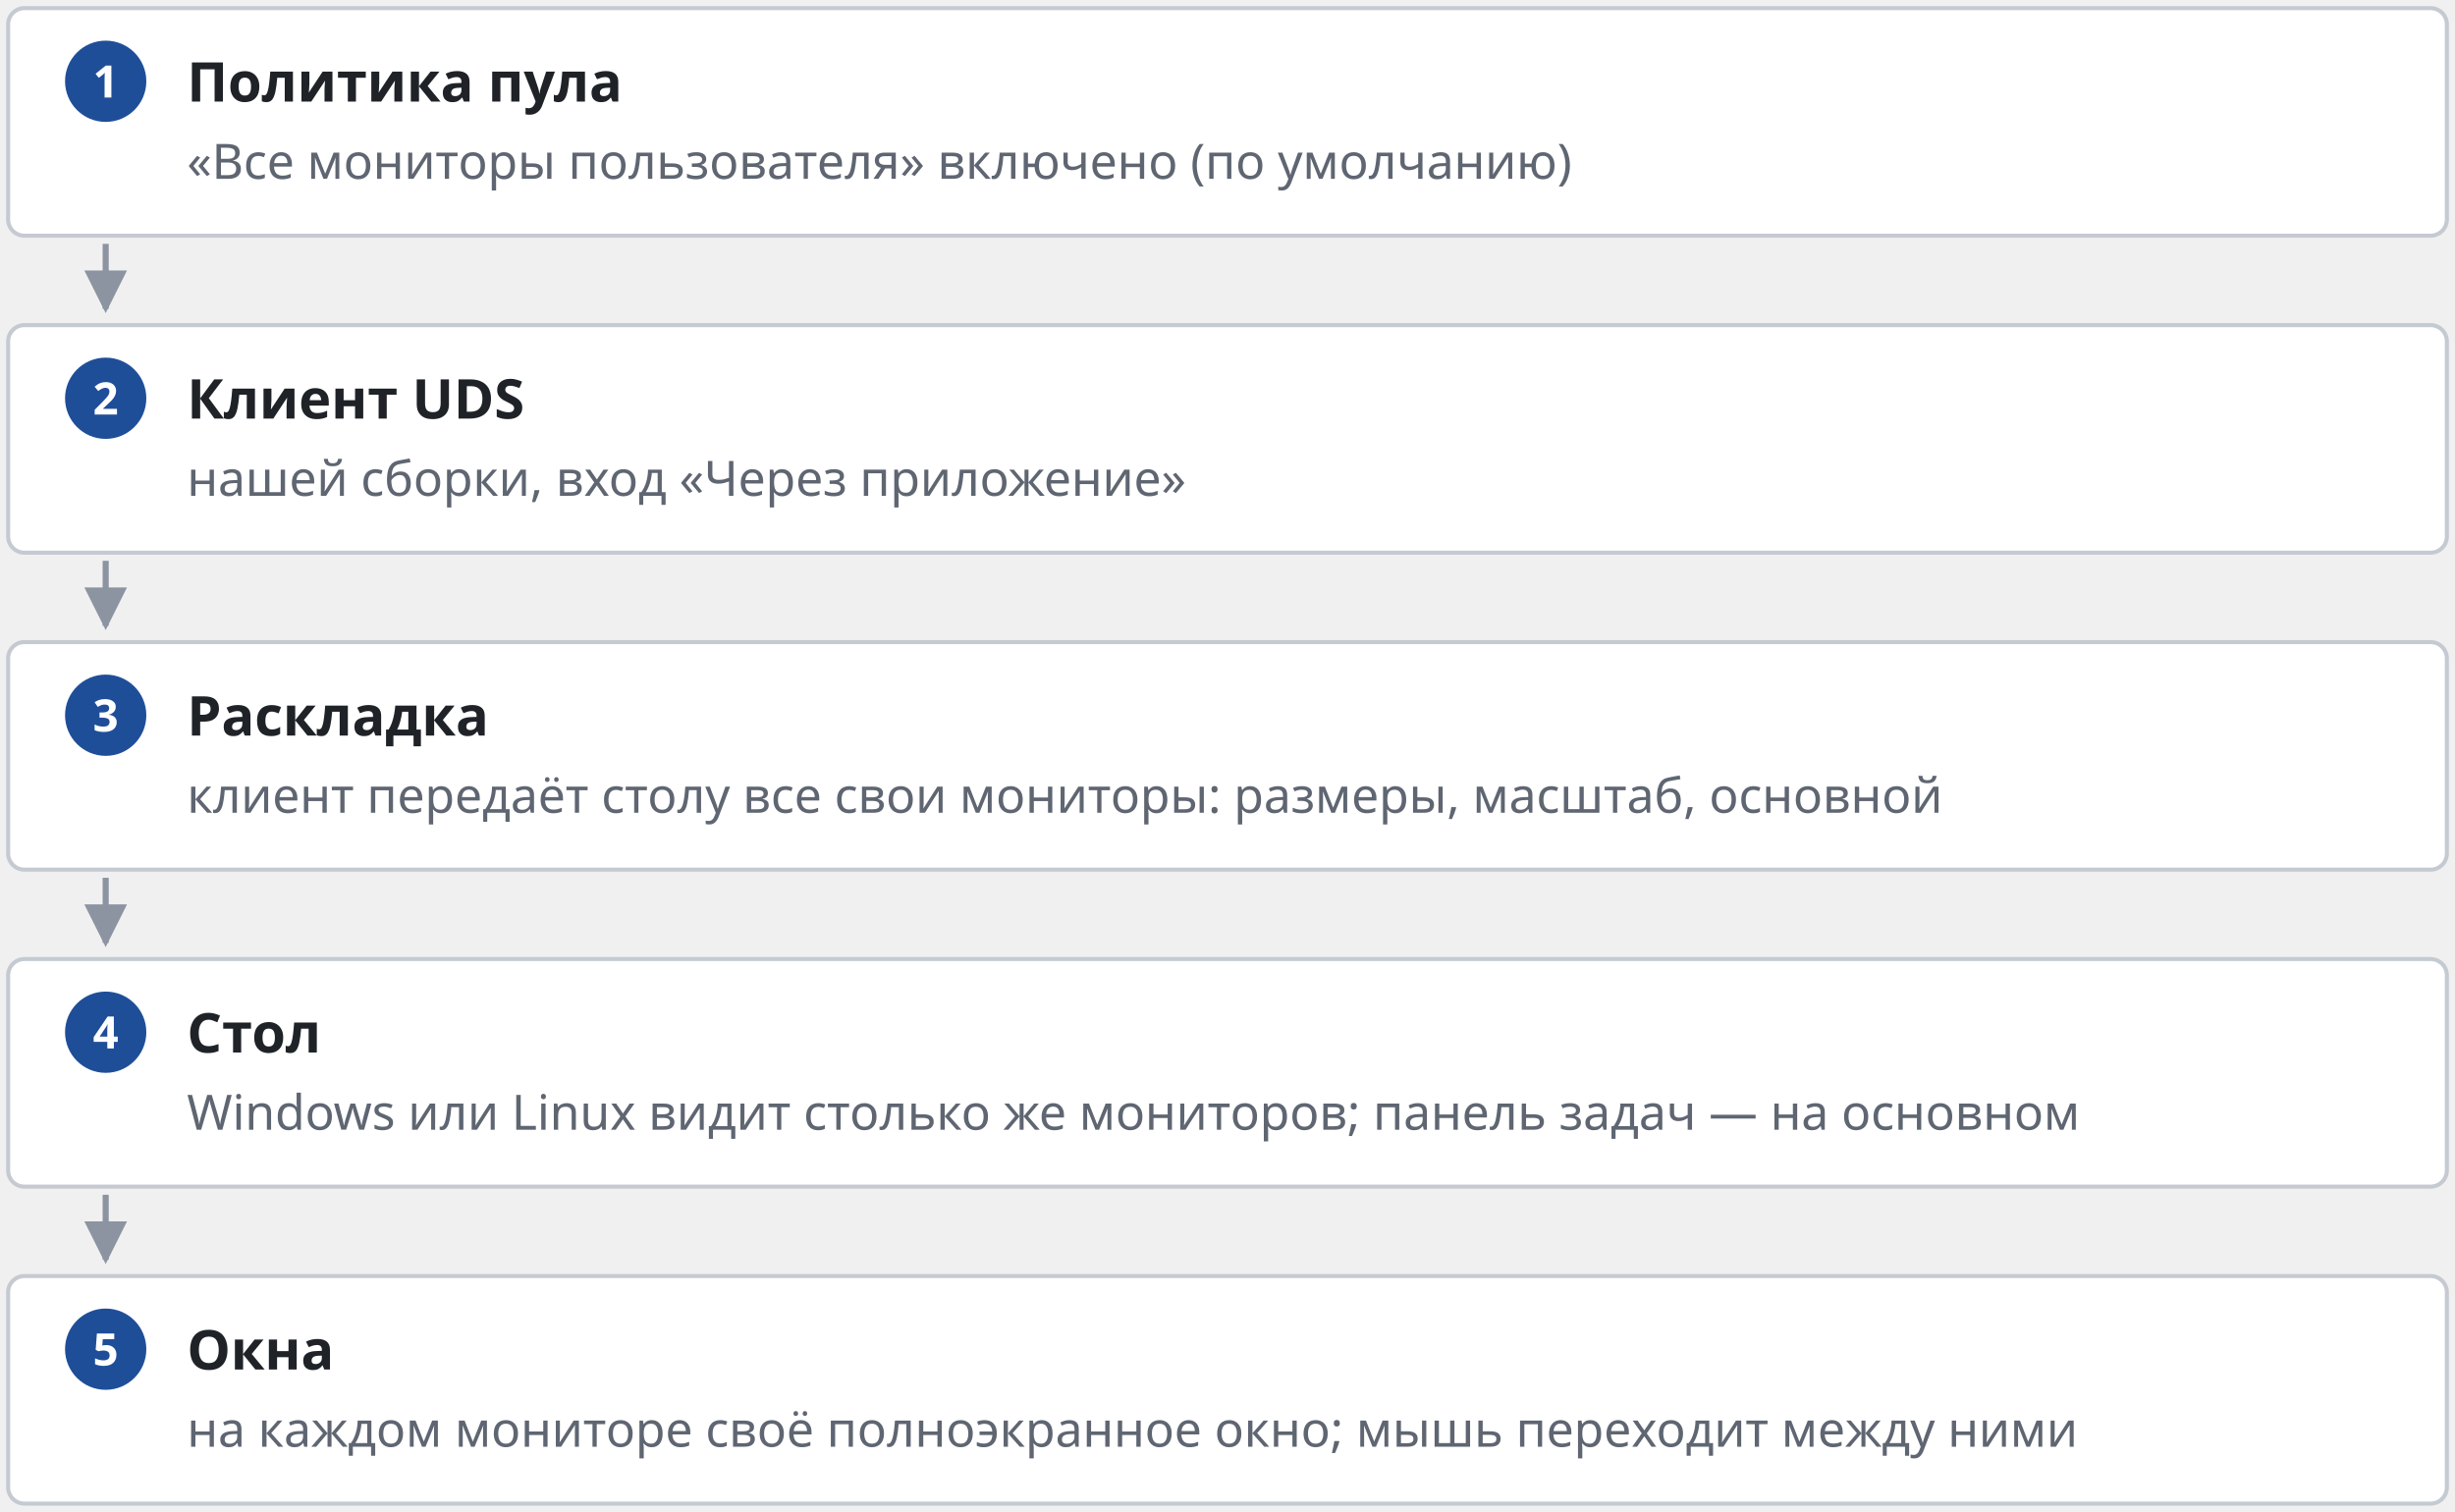
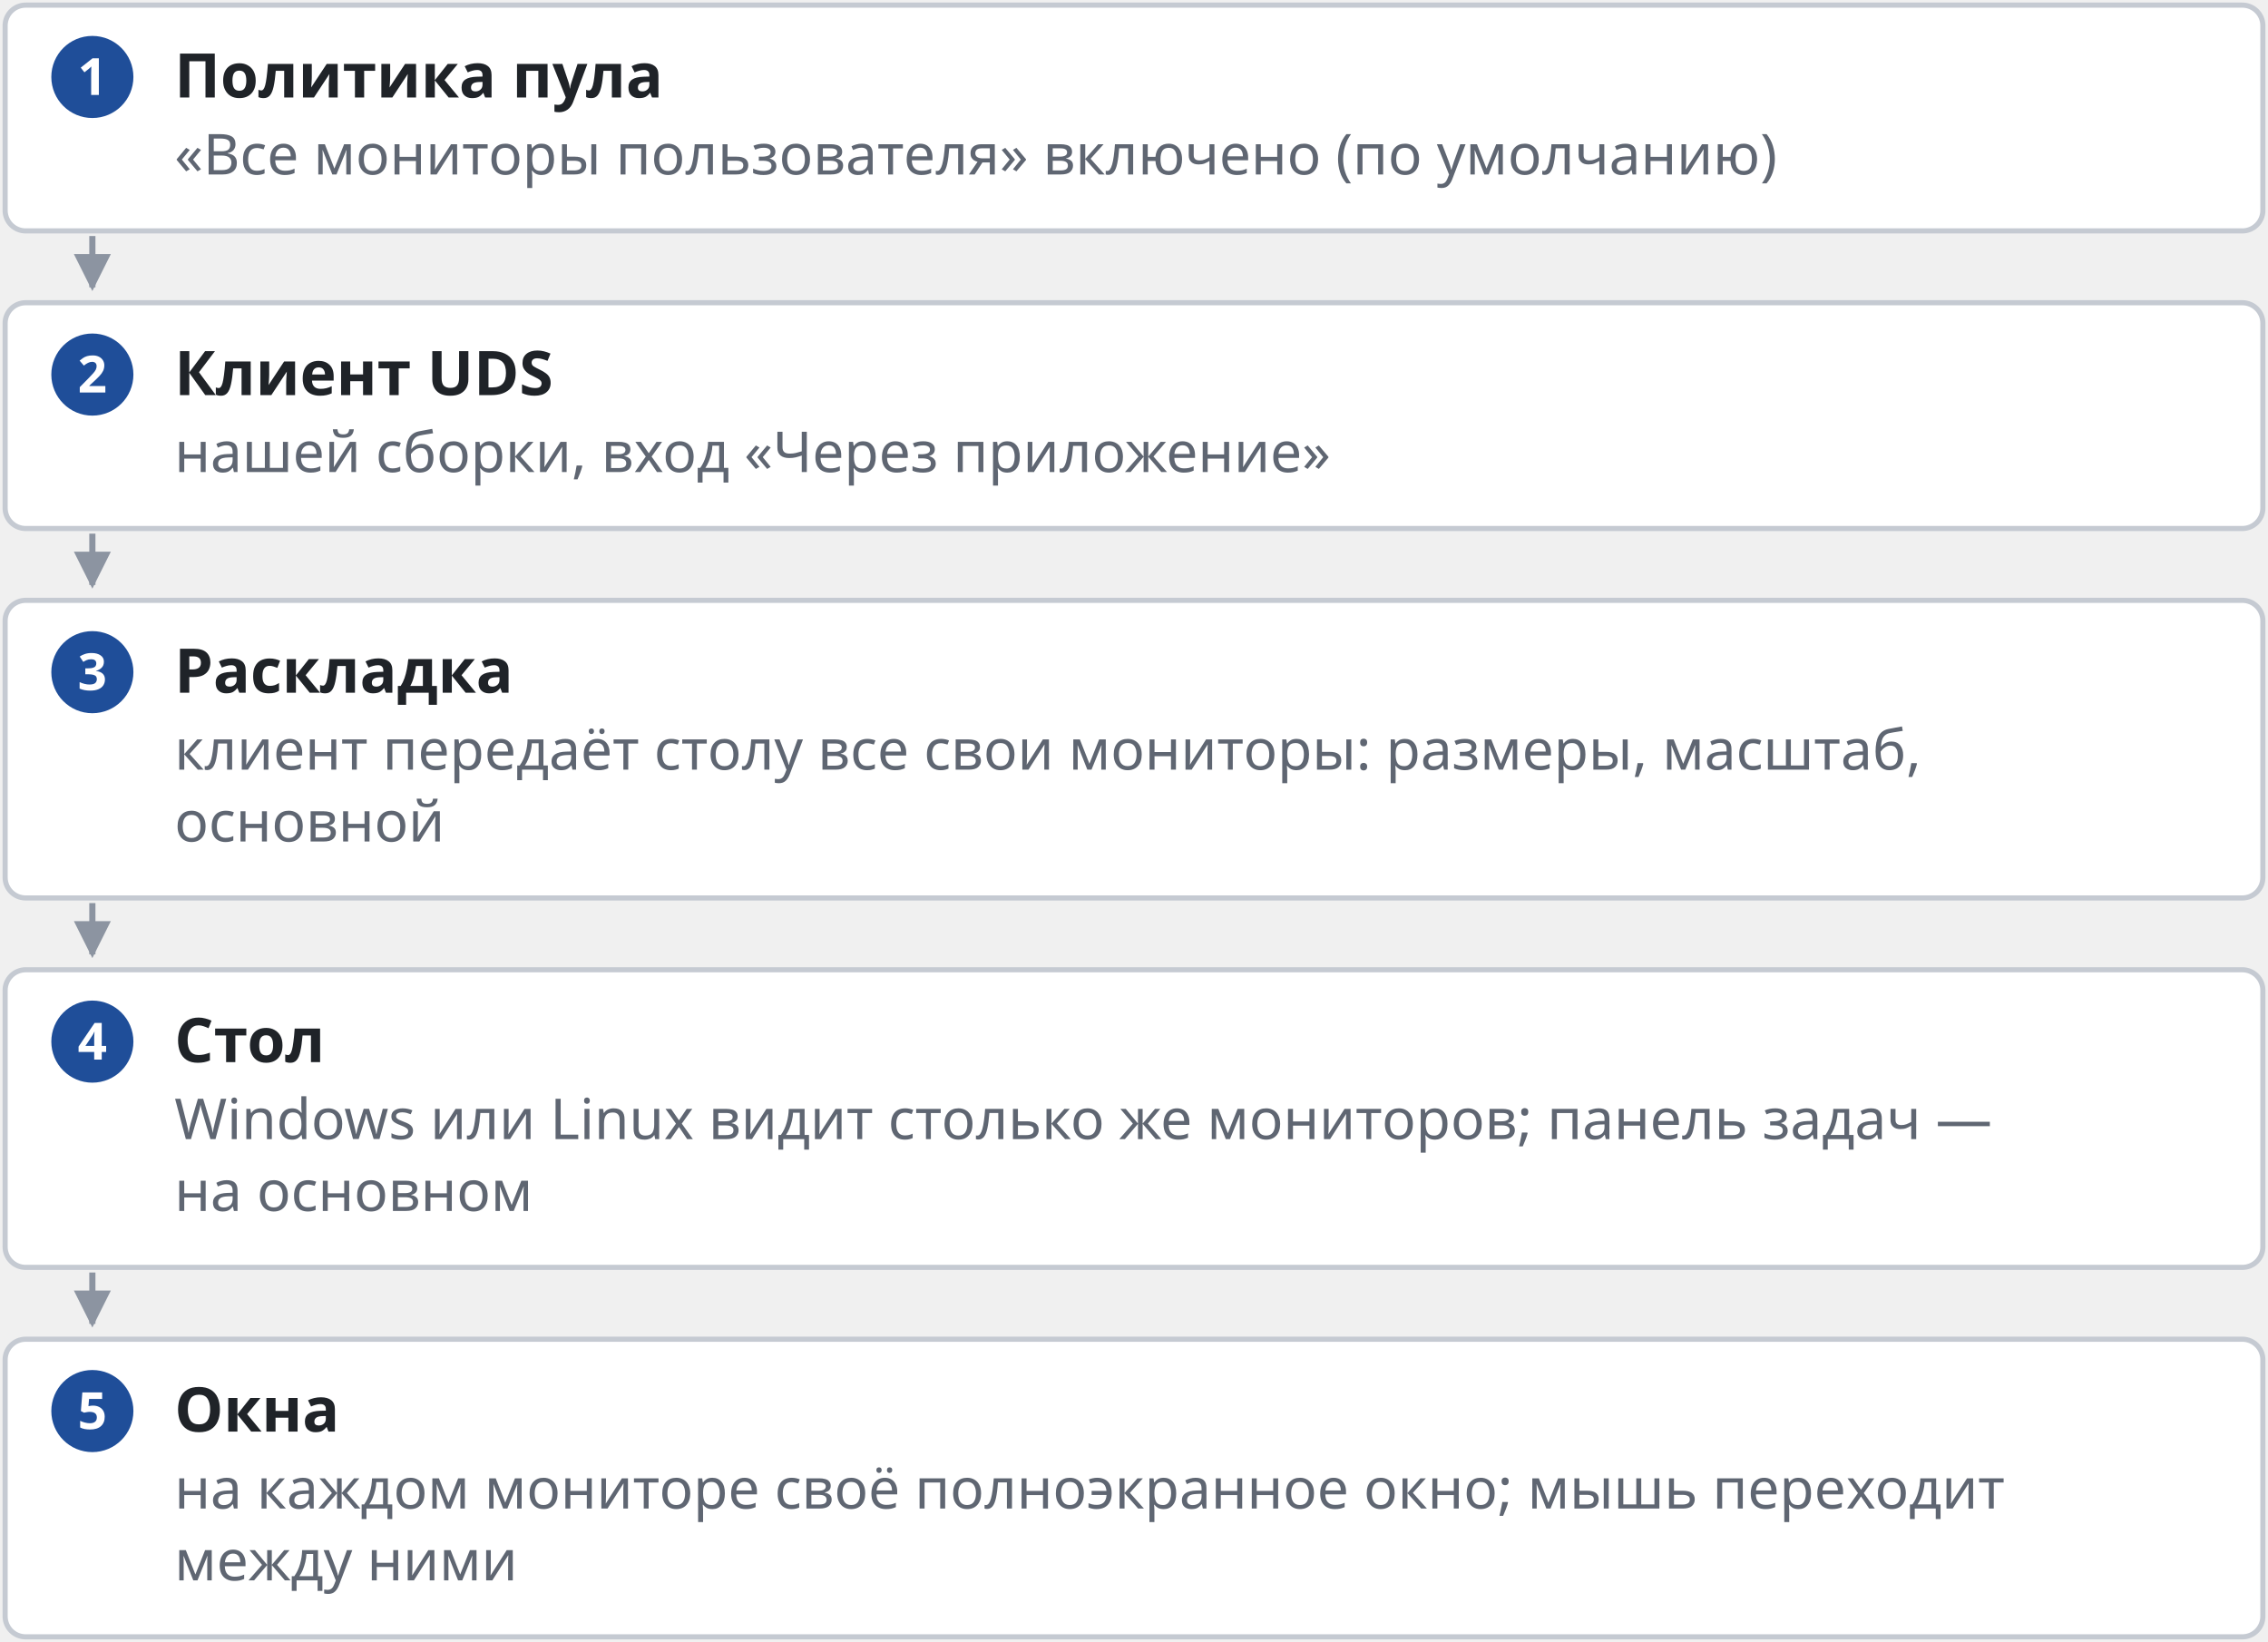
- <svg xmlns="http://www.w3.org/2000/svg" viewBox="0 0 604 372" width="100%" style="max-width:604px;font-family:IBM Plex Sans,sans-serif" role="img" aria-label="Схема: 5 шагов, они перечислены ниже">
+ <svg xmlns="http://www.w3.org/2000/svg" viewBox="0 0 442 320" width="442" height="320" style="max-width:100%;height:auto;font-family:IBM Plex Sans,sans-serif" role="img" aria-label="Схема: 5 шагов, они перечислены ниже">
  <defs>
-     <marker id="ha" viewBox="0 0 10 10" refX="9" refY="5" markerWidth="7" markerHeight="7" orient="auto">
+     <marker id="ha" viewBox="0 0 10 10" refX="9" refY="5" markerWidth="6" markerHeight="6" orient="auto">
      <path d="M0,0 L10,5 L0,10 z" fill="#8C94A1" />
    </marker>
  </defs>
-   <rect x="2" y="2" width="600" height="56" rx="4" fill="#FFFFFF" stroke="#C5CAD2" />
-   <circle cx="26" cy="20" r="10" fill="#1F4E99" />
-   <text x="26" y="24" font-size="11" font-weight="600" fill="#fff" text-anchor="middle">1</text>
-   <text x="46" y="25" font-size="13.5" font-weight="600" fill="#1F2328">Политика пула</text>
-   <text x="46" y="44" font-size="12" fill="#5F6672">«Все мониторы пользователя» включено (по умолчанию)</text>
-   <path d="M26 60 v16" stroke="#8C94A1" stroke-width="1.5" marker-end="url(#ha)" />
-   <rect x="2" y="80" width="600" height="56" rx="4" fill="#FFFFFF" stroke="#C5CAD2" />
-   <circle cx="26" cy="98" r="10" fill="#1F4E99" />
-   <text x="26" y="102" font-size="11" font-weight="600" fill="#fff" text-anchor="middle">2</text>
-   <text x="46" y="103" font-size="13.5" font-weight="600" fill="#1F2328">Клиент UDS</text>
-   <text x="46" y="122" font-size="12" fill="#5F6672">нашей сборки, вход «Через приложение»</text>
-   <path d="M26 138 v16" stroke="#8C94A1" stroke-width="1.5" marker-end="url(#ha)" />
-   <rect x="2" y="158" width="600" height="56" rx="4" fill="#FFFFFF" stroke="#C5CAD2" />
-   <circle cx="26" cy="176" r="10" fill="#1F4E99" />
-   <text x="26" y="180" font-size="11" font-weight="600" fill="#fff" text-anchor="middle">3</text>
-   <text x="46" y="181" font-size="13.5" font-weight="600" fill="#1F2328">Раскладка</text>
-   <text x="46" y="200" font-size="12" fill="#5F6672">клиент передаёт столу все свои мониторы: размеры, масштаб, основной</text>
-   <path d="M26 216 v16" stroke="#8C94A1" stroke-width="1.5" marker-end="url(#ha)" />
-   <rect x="2" y="236" width="600" height="56" rx="4" fill="#FFFFFF" stroke="#C5CAD2" />
-   <circle cx="26" cy="254" r="10" fill="#1F4E99" />
-   <text x="26" y="258" font-size="11" font-weight="600" fill="#fff" text-anchor="middle">4</text>
-   <text x="46" y="259" font-size="13.5" font-weight="600" fill="#1F2328">Стол</text>
-   <text x="46" y="278" font-size="12" fill="#5F6672">Windows или Linux видит столько же мониторов; панель задач — на основном</text>
-   <path d="M26 294 v16" stroke="#8C94A1" stroke-width="1.5" marker-end="url(#ha)" />
-   <rect x="2" y="314" width="600" height="56" rx="4" fill="#FFFFFF" stroke="#C5CAD2" />
-   <circle cx="26" cy="332" r="10" fill="#1F4E99" />
-   <text x="26" y="336" font-size="11" font-weight="600" fill="#fff" text-anchor="middle">5</text>
-   <text x="46" y="337" font-size="13.5" font-weight="600" fill="#1F2328">Окна</text>
-   <text x="46" y="356" font-size="12" fill="#5F6672">на каждом мониторе своё полноэкранное окно; мышь переходит между ними</text>
+   <rect x="1" y="1" width="440" height="44" rx="4" fill="#FFFFFF" stroke="#C5CAD2" />
+   <circle cx="18" cy="15" r="8" fill="#1F4E99" />
+   <text x="18" y="18.5" font-size="10" font-weight="600" fill="#fff" text-anchor="middle">1</text>
+   <text x="34" y="19" font-size="12" font-weight="600" fill="#1F2328">Политика пула</text>
+   <text x="34" y="34" font-size="11" fill="#5F6672">«Все мониторы пользователя» включено (по умолчанию)</text>
+   <path d="M18 46 v10" stroke="#8C94A1" stroke-width="1.2" marker-end="url(#ha)" />
+   <rect x="1" y="59" width="440" height="44" rx="4" fill="#FFFFFF" stroke="#C5CAD2" />
+   <circle cx="18" cy="73" r="8" fill="#1F4E99" />
+   <text x="18" y="76.5" font-size="10" font-weight="600" fill="#fff" text-anchor="middle">2</text>
+   <text x="34" y="77" font-size="12" font-weight="600" fill="#1F2328">Клиент UDS</text>
+   <text x="34" y="92" font-size="11" fill="#5F6672">нашей сборки, вход «Через приложение»</text>
+   <path d="M18 104 v10" stroke="#8C94A1" stroke-width="1.2" marker-end="url(#ha)" />
+   <rect x="1" y="117" width="440" height="58" rx="4" fill="#FFFFFF" stroke="#C5CAD2" />
+   <circle cx="18" cy="131" r="8" fill="#1F4E99" />
+   <text x="18" y="134.5" font-size="10" font-weight="600" fill="#fff" text-anchor="middle">3</text>
+   <text x="34" y="135" font-size="12" font-weight="600" fill="#1F2328">Раскладка</text>
+   <text x="34" y="150" font-size="11" fill="#5F6672">клиент передаёт столу все свои мониторы: размеры, масштаб,</text>
+   <text x="34" y="164" font-size="11" fill="#5F6672">основной</text>
+   <path d="M18 176 v10" stroke="#8C94A1" stroke-width="1.2" marker-end="url(#ha)" />
+   <rect x="1" y="189" width="440" height="58" rx="4" fill="#FFFFFF" stroke="#C5CAD2" />
+   <circle cx="18" cy="203" r="8" fill="#1F4E99" />
+   <text x="18" y="206.5" font-size="10" font-weight="600" fill="#fff" text-anchor="middle">4</text>
+   <text x="34" y="207" font-size="12" font-weight="600" fill="#1F2328">Стол</text>
+   <text x="34" y="222" font-size="11" fill="#5F6672">Windows или Linux видит столько же мониторов; панель задач —</text>
+   <text x="34" y="236" font-size="11" fill="#5F6672">на основном</text>
+   <path d="M18 248 v10" stroke="#8C94A1" stroke-width="1.2" marker-end="url(#ha)" />
+   <rect x="1" y="261" width="440" height="58" rx="4" fill="#FFFFFF" stroke="#C5CAD2" />
+   <circle cx="18" cy="275" r="8" fill="#1F4E99" />
+   <text x="18" y="278.5" font-size="10" font-weight="600" fill="#fff" text-anchor="middle">5</text>
+   <text x="34" y="279" font-size="12" font-weight="600" fill="#1F2328">Окна</text>
+   <text x="34" y="294" font-size="11" fill="#5F6672">на каждом мониторе своё полноэкранное окно; мышь переходит</text>
+   <text x="34" y="308" font-size="11" fill="#5F6672">между ними</text>
</svg>
